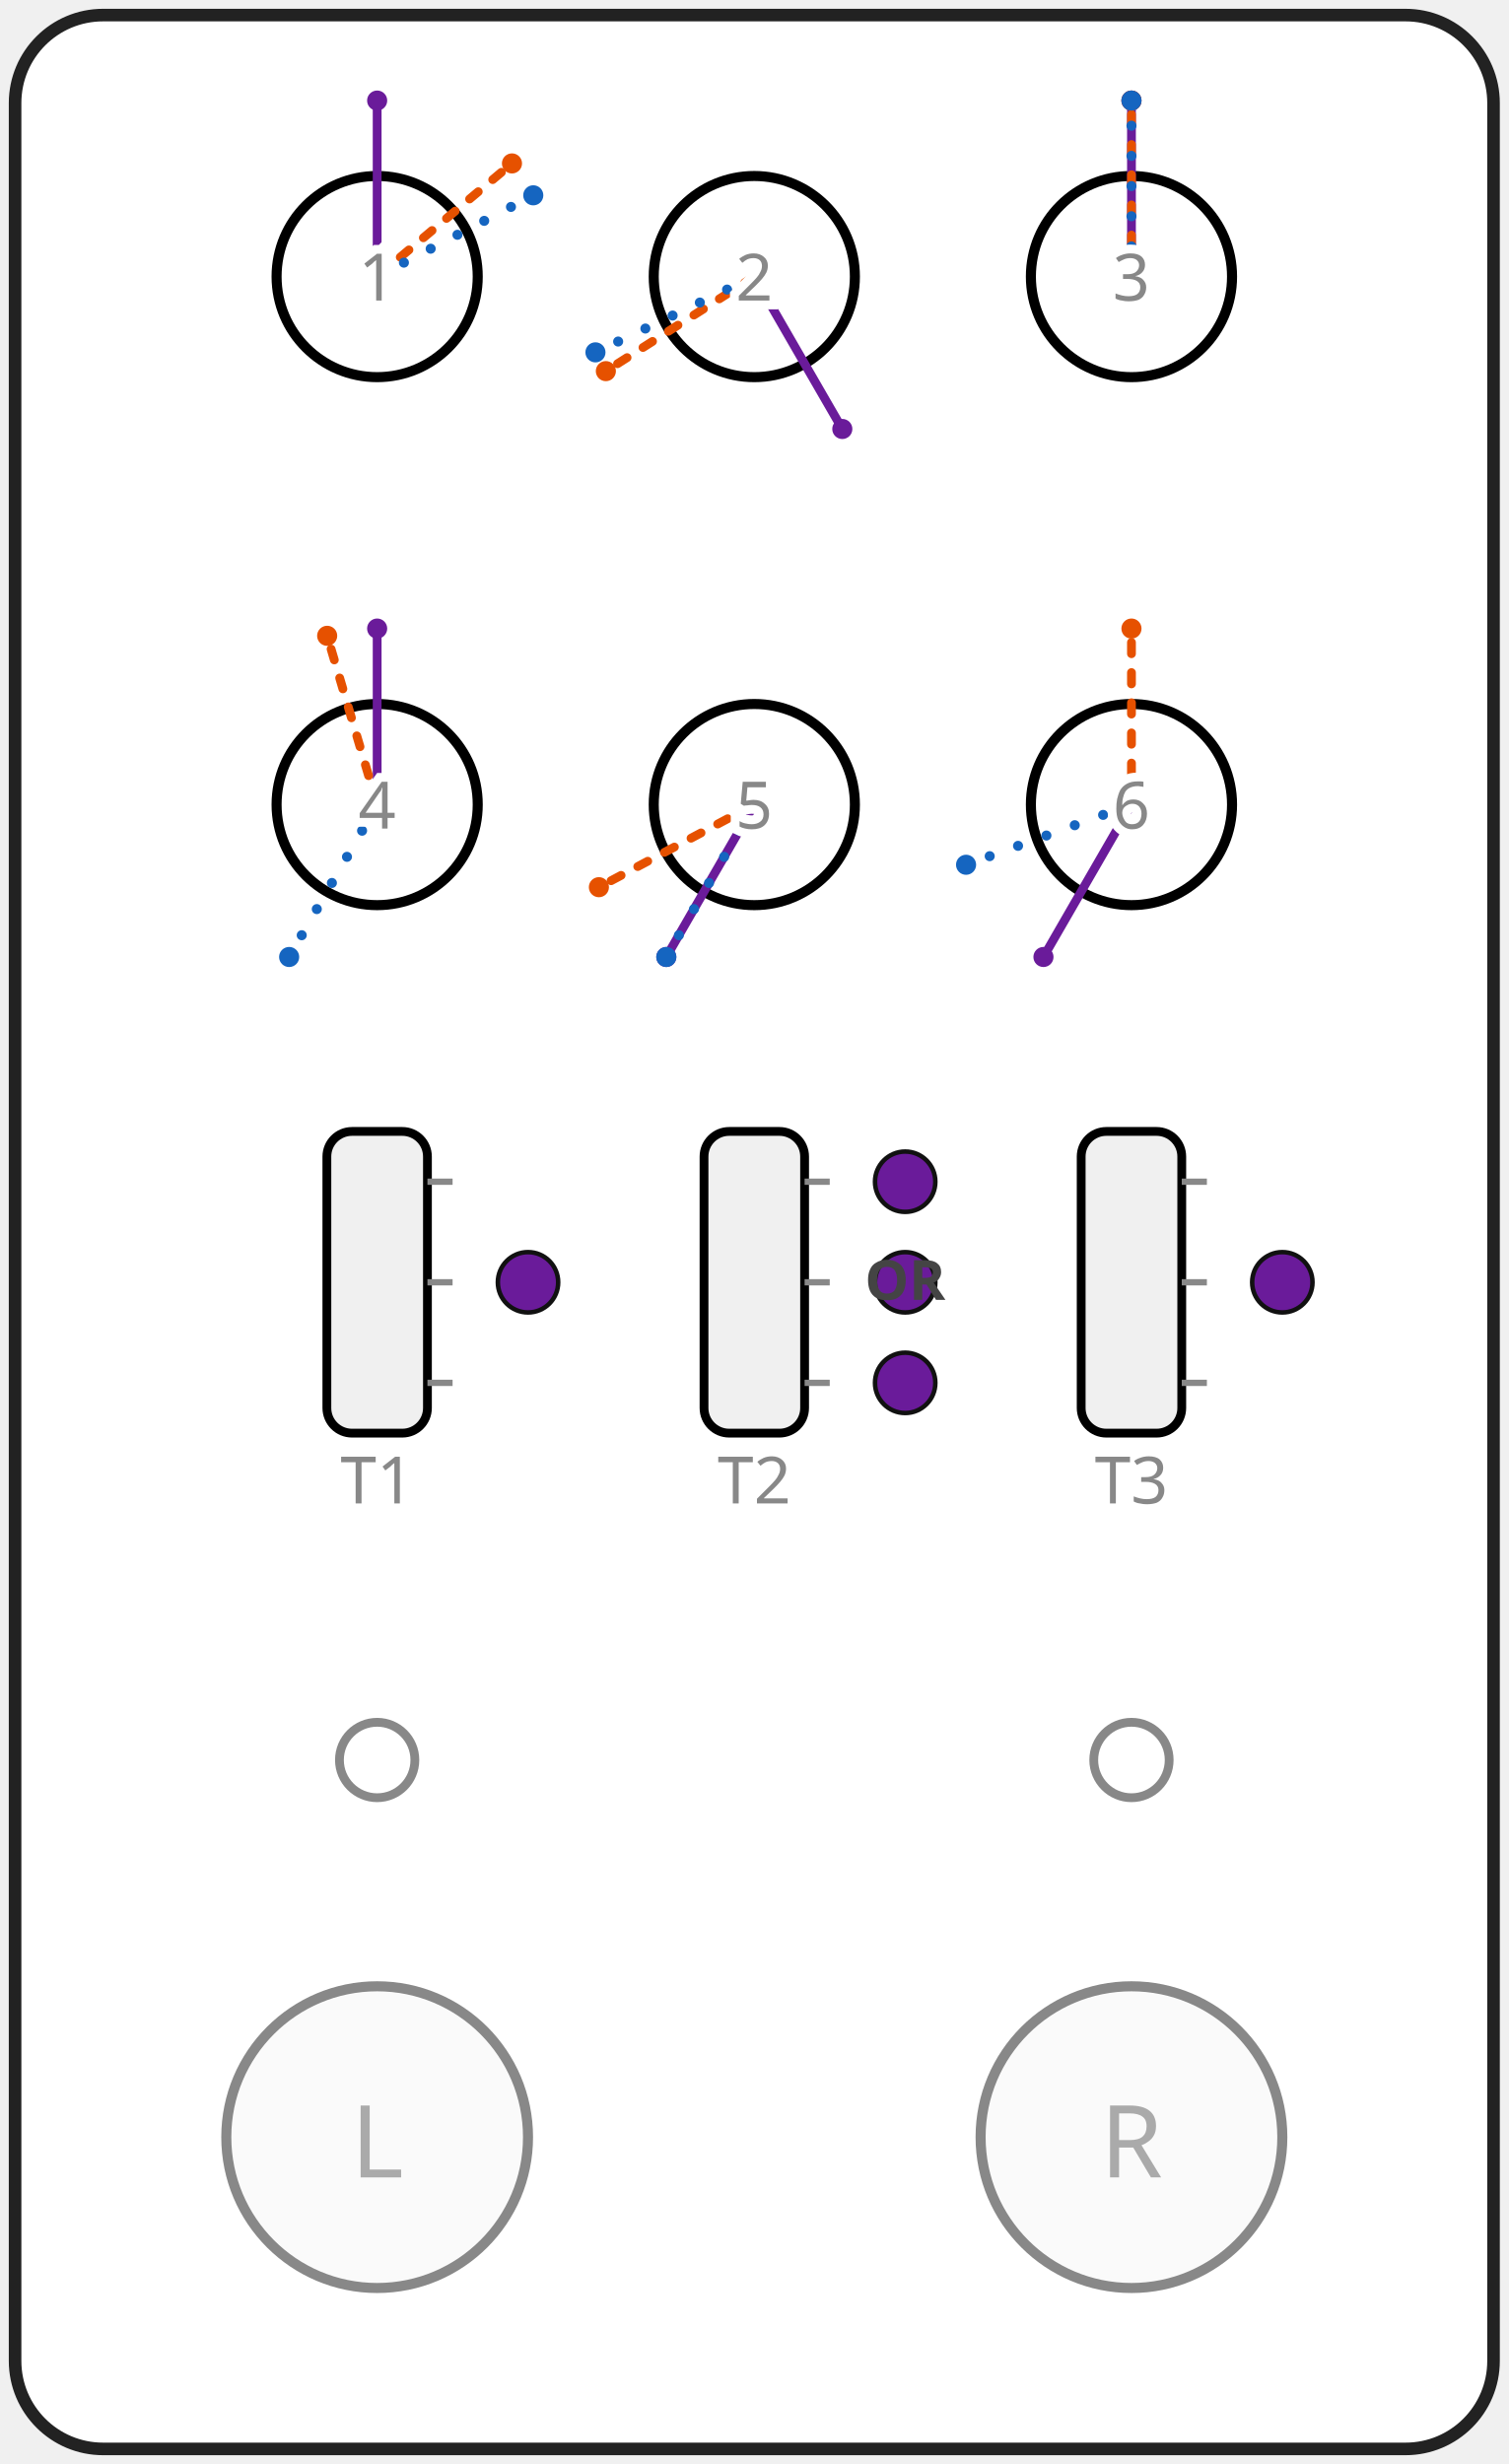
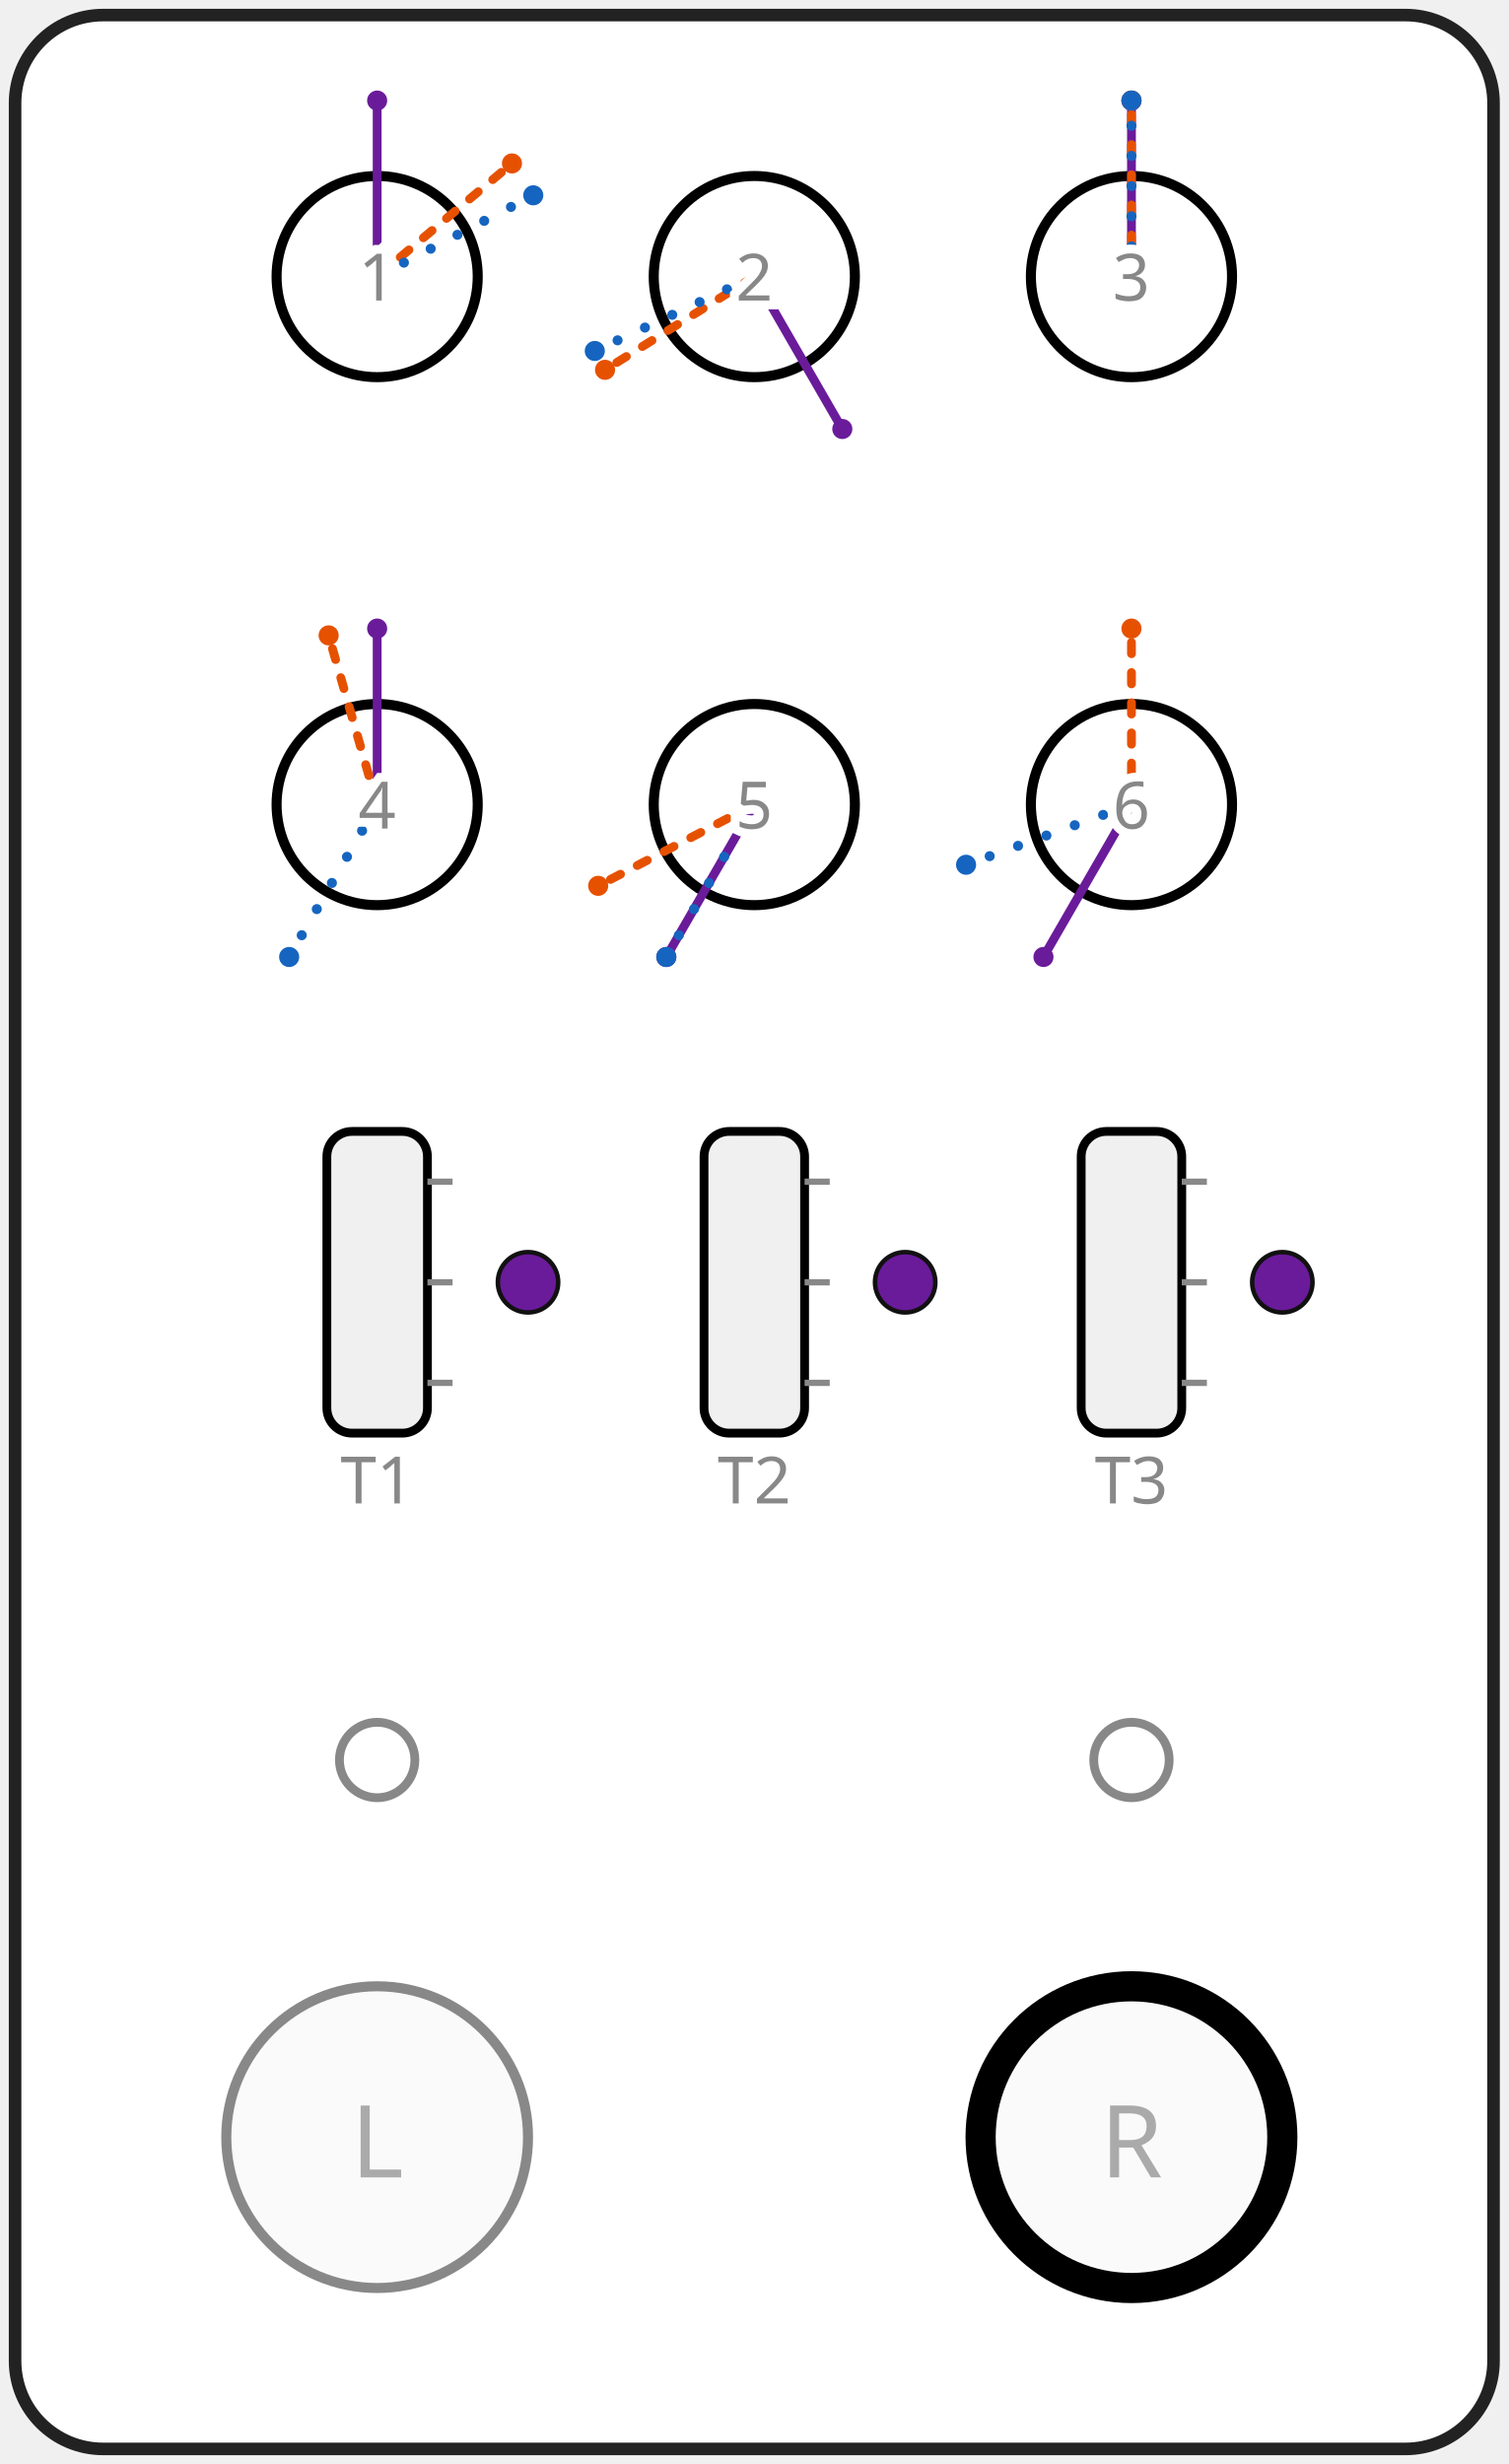
<svg xmlns="http://www.w3.org/2000/svg" viewBox="0 0 60 98" width="60mm" height="98mm">
-   <style>text.kn{font-family:sans-serif;font-size:2.6px;text-anchor:middle;fill:#888;stroke:#fff;stroke-width:0.7;paint-order:stroke fill}text.fs{font-family:sans-serif;font-size:4px;text-anchor:middle;fill:#aaa}text.orlab{font-family:sans-serif;font-size:2.2px;font-weight:bold;text-anchor:middle;fill:#444}</style>
+   <style>text.kn{font-family:sans-serif;font-size:2.6px;text-anchor:middle;fill:#888;stroke:#fff;stroke-width:0.7;paint-order:stroke fill}text.fs{font-family:sans-serif;font-size:4px;text-anchor:middle;fill:#aaa}</style>
  <rect x="0.6" y="0.6" width="58.8" height="96.8" rx="3.5" fill="#fff" stroke="#222" stroke-width="0.5" />
  <g>
    <circle cx="15" cy="11" r="4" fill="#fff" stroke="#000" stroke-width="0.4" />
  </g>
  <line x1="15" y1="11" x2="15.000" y2="4.000" stroke="#6A1B9A" stroke-width="0.35" stroke-linecap="round" />
  <circle cx="15.000" cy="4.000" r="0.4" fill="#6A1B9A" />
  <line x1="15" y1="11" x2="20.362" y2="6.500" stroke="#E65100" stroke-width="0.35" stroke-linecap="round" stroke-dasharray="0.45 0.75" />
  <circle cx="20.362" cy="6.500" r="0.4" fill="#E65100" />
  <line x1="15" y1="11" x2="21.209" y2="7.768" stroke="#1565C0" stroke-width="0.40" stroke-linecap="round" stroke-dasharray="0 1.2" />
  <circle cx="21.209" cy="7.768" r="0.4" fill="#1565C0" />
  <text x="15" y="11.95" class="kn">1</text>
  <g>
    <circle cx="30" cy="11" r="4" fill="#fff" stroke="#000" stroke-width="0.4" />
  </g>
  <line x1="30" y1="11" x2="33.500" y2="17.062" stroke="#6A1B9A" stroke-width="0.35" stroke-linecap="round" />
  <circle cx="33.500" cy="17.062" r="0.4" fill="#6A1B9A" />
-   <line x1="30" y1="11" x2="24.096" y2="14.761" stroke="#E65100" stroke-width="0.35" stroke-linecap="round" stroke-dasharray="0.45 0.75" />
-   <circle cx="24.096" cy="14.761" r="0.4" fill="#E65100" />
-   <line x1="30" y1="11" x2="23.682" y2="14.014" stroke="#1565C0" stroke-width="0.40" stroke-linecap="round" stroke-dasharray="0 1.2" />
-   <circle cx="23.682" cy="14.014" r="0.4" fill="#1565C0" />
+   <line x1="30" y1="11" x2="24.064" y2="14.709" stroke="#E65100" stroke-width="0.35" stroke-linecap="round" stroke-dasharray="0.45 0.75" />
+   <circle cx="24.064" cy="14.709" r="0.4" fill="#E65100" />
+   <line x1="30" y1="11" x2="23.656" y2="13.958" stroke="#1565C0" stroke-width="0.40" stroke-linecap="round" stroke-dasharray="0 1.2" />
+   <circle cx="23.656" cy="13.958" r="0.4" fill="#1565C0" />
  <text x="30" y="11.95" class="kn">2</text>
  <g>
    <circle cx="45" cy="11" r="4" fill="#fff" stroke="#000" stroke-width="0.4" />
  </g>
  <line x1="45" y1="11" x2="45.000" y2="4.000" stroke="#6A1B9A" stroke-width="0.35" stroke-linecap="round" />
  <circle cx="45.000" cy="4.000" r="0.4" fill="#6A1B9A" />
  <line x1="45" y1="11" x2="45.000" y2="4.000" stroke="#E65100" stroke-width="0.35" stroke-linecap="round" stroke-dasharray="0.45 0.75" />
  <circle cx="45.000" cy="4.000" r="0.4" fill="#E65100" />
  <line x1="45" y1="11" x2="45.000" y2="4.000" stroke="#1565C0" stroke-width="0.40" stroke-linecap="round" stroke-dasharray="0 1.2" />
  <circle cx="45.000" cy="4.000" r="0.4" fill="#1565C0" />
  <text x="45" y="11.95" class="kn">3</text>
  <g>
    <circle cx="15" cy="32" r="4" fill="#fff" stroke="#000" stroke-width="0.4" />
  </g>
  <line x1="15" y1="32" x2="15.000" y2="25.000" stroke="#6A1B9A" stroke-width="0.35" stroke-linecap="round" />
  <circle cx="15.000" cy="25.000" r="0.4" fill="#6A1B9A" />
-   <line x1="15" y1="32" x2="13.012" y2="25.288" stroke="#E65100" stroke-width="0.35" stroke-linecap="round" stroke-dasharray="0.45 0.75" />
-   <circle cx="13.012" cy="25.288" r="0.4" fill="#E65100" />
+   <line x1="15" y1="32" x2="13.071" y2="25.271" stroke="#E65100" stroke-width="0.35" stroke-linecap="round" stroke-dasharray="0.45 0.75" />
+   <circle cx="13.071" cy="25.271" r="0.4" fill="#E65100" />
  <line x1="15" y1="32" x2="11.500" y2="38.062" stroke="#1565C0" stroke-width="0.40" stroke-linecap="round" stroke-dasharray="0 1.2" />
  <circle cx="11.500" cy="38.062" r="0.4" fill="#1565C0" />
  <text x="15" y="32.95" class="kn">4</text>
  <g>
    <circle cx="30" cy="32" r="4" fill="#fff" stroke="#000" stroke-width="0.4" />
  </g>
  <line x1="30" y1="32" x2="26.500" y2="38.062" stroke="#6A1B9A" stroke-width="0.35" stroke-linecap="round" />
  <circle cx="26.500" cy="38.062" r="0.4" fill="#6A1B9A" />
-   <line x1="30" y1="32" x2="23.819" y2="35.286" stroke="#E65100" stroke-width="0.35" stroke-linecap="round" stroke-dasharray="0.45 0.75" />
-   <circle cx="23.819" cy="35.286" r="0.4" fill="#E65100" />
+   <line x1="30" y1="32" x2="23.791" y2="35.232" stroke="#E65100" stroke-width="0.35" stroke-linecap="round" stroke-dasharray="0.45 0.75" />
+   <circle cx="23.791" cy="35.232" r="0.4" fill="#E65100" />
  <line x1="30" y1="32" x2="26.500" y2="38.062" stroke="#1565C0" stroke-width="0.40" stroke-linecap="round" stroke-dasharray="0 1.2" />
  <circle cx="26.500" cy="38.062" r="0.4" fill="#1565C0" />
  <text x="30" y="32.95" class="kn">5</text>
  <g>
    <circle cx="45" cy="32" r="4" fill="#fff" stroke="#000" stroke-width="0.4" />
  </g>
  <line x1="45" y1="32" x2="41.500" y2="38.062" stroke="#6A1B9A" stroke-width="0.35" stroke-linecap="round" />
  <circle cx="41.500" cy="38.062" r="0.4" fill="#6A1B9A" />
  <line x1="45" y1="32" x2="45.000" y2="25.000" stroke="#E65100" stroke-width="0.35" stroke-linecap="round" stroke-dasharray="0.45 0.75" />
  <circle cx="45.000" cy="25.000" r="0.4" fill="#E65100" />
  <line x1="45" y1="32" x2="38.422" y2="34.394" stroke="#1565C0" stroke-width="0.40" stroke-linecap="round" stroke-dasharray="0 1.2" />
  <circle cx="38.422" cy="34.394" r="0.4" fill="#1565C0" />
  <text x="45" y="32.95" class="kn">6</text>
  <rect x="13" y="45" width="4" height="12" rx="1" fill="#f0f0f0" stroke="#000" stroke-width="0.35" />
  <line x1="17" y1="47" x2="18" y2="47" stroke="#888" stroke-width="0.25" />
  <line x1="17" y1="51" x2="18" y2="51" stroke="#888" stroke-width="0.25" />
  <line x1="17" y1="55" x2="18" y2="55" stroke="#888" stroke-width="0.25" />
  <text x="15" y="59.8" class="kn">T1</text>
  <circle cx="21.000" cy="51.000" r="1.20" fill="#6A1B9A" stroke="#111" stroke-width="0.18" />
  <rect x="28" y="45" width="4" height="12" rx="1" fill="#f0f0f0" stroke="#000" stroke-width="0.35" />
  <line x1="32" y1="47" x2="33" y2="47" stroke="#888" stroke-width="0.25" />
  <line x1="32" y1="51" x2="33" y2="51" stroke="#888" stroke-width="0.25" />
  <line x1="32" y1="55" x2="33" y2="55" stroke="#888" stroke-width="0.25" />
  <text x="30" y="59.8" class="kn">T2</text>
-   <circle cx="36.000" cy="47.000" r="1.20" fill="#6A1B9A" stroke="#111" stroke-width="0.18" />
  <circle cx="36.000" cy="51.000" r="1.20" fill="#6A1B9A" stroke="#111" stroke-width="0.18" />
-   <circle cx="36.000" cy="55.000" r="1.20" fill="#6A1B9A" stroke="#111" stroke-width="0.18" />
-   <text x="36.00" y="51.70" class="orlab">OR</text>
  <rect x="43" y="45" width="4" height="12" rx="1" fill="#f0f0f0" stroke="#000" stroke-width="0.35" />
  <line x1="47" y1="47" x2="48" y2="47" stroke="#888" stroke-width="0.25" />
  <line x1="47" y1="51" x2="48" y2="51" stroke="#888" stroke-width="0.25" />
  <line x1="47" y1="55" x2="48" y2="55" stroke="#888" stroke-width="0.25" />
  <text x="45" y="59.8" class="kn">T3</text>
  <circle cx="51.000" cy="51.000" r="1.20" fill="#6A1B9A" stroke="#111" stroke-width="0.18" />
  <circle cx="15" cy="70" r="1.5" fill="#fff" stroke="#888" stroke-width="0.35" />
  <circle cx="45" cy="70" r="1.5" fill="#fff" stroke="#888" stroke-width="0.35" />
  <circle cx="15" cy="85" r="6" fill="#fafafa" stroke="#888" stroke-width="0.4" />
  <text x="15" y="86.6" class="fs">L</text>
-   <circle cx="45" cy="85" r="6" fill="#fafafa" stroke="#888" stroke-width="0.4" />
+   <circle cx="45" cy="85" r="6" fill="#fafafa" stroke="#000" stroke-width="1.2" />
  <text x="45" y="86.6" class="fs">R</text>
</svg>
